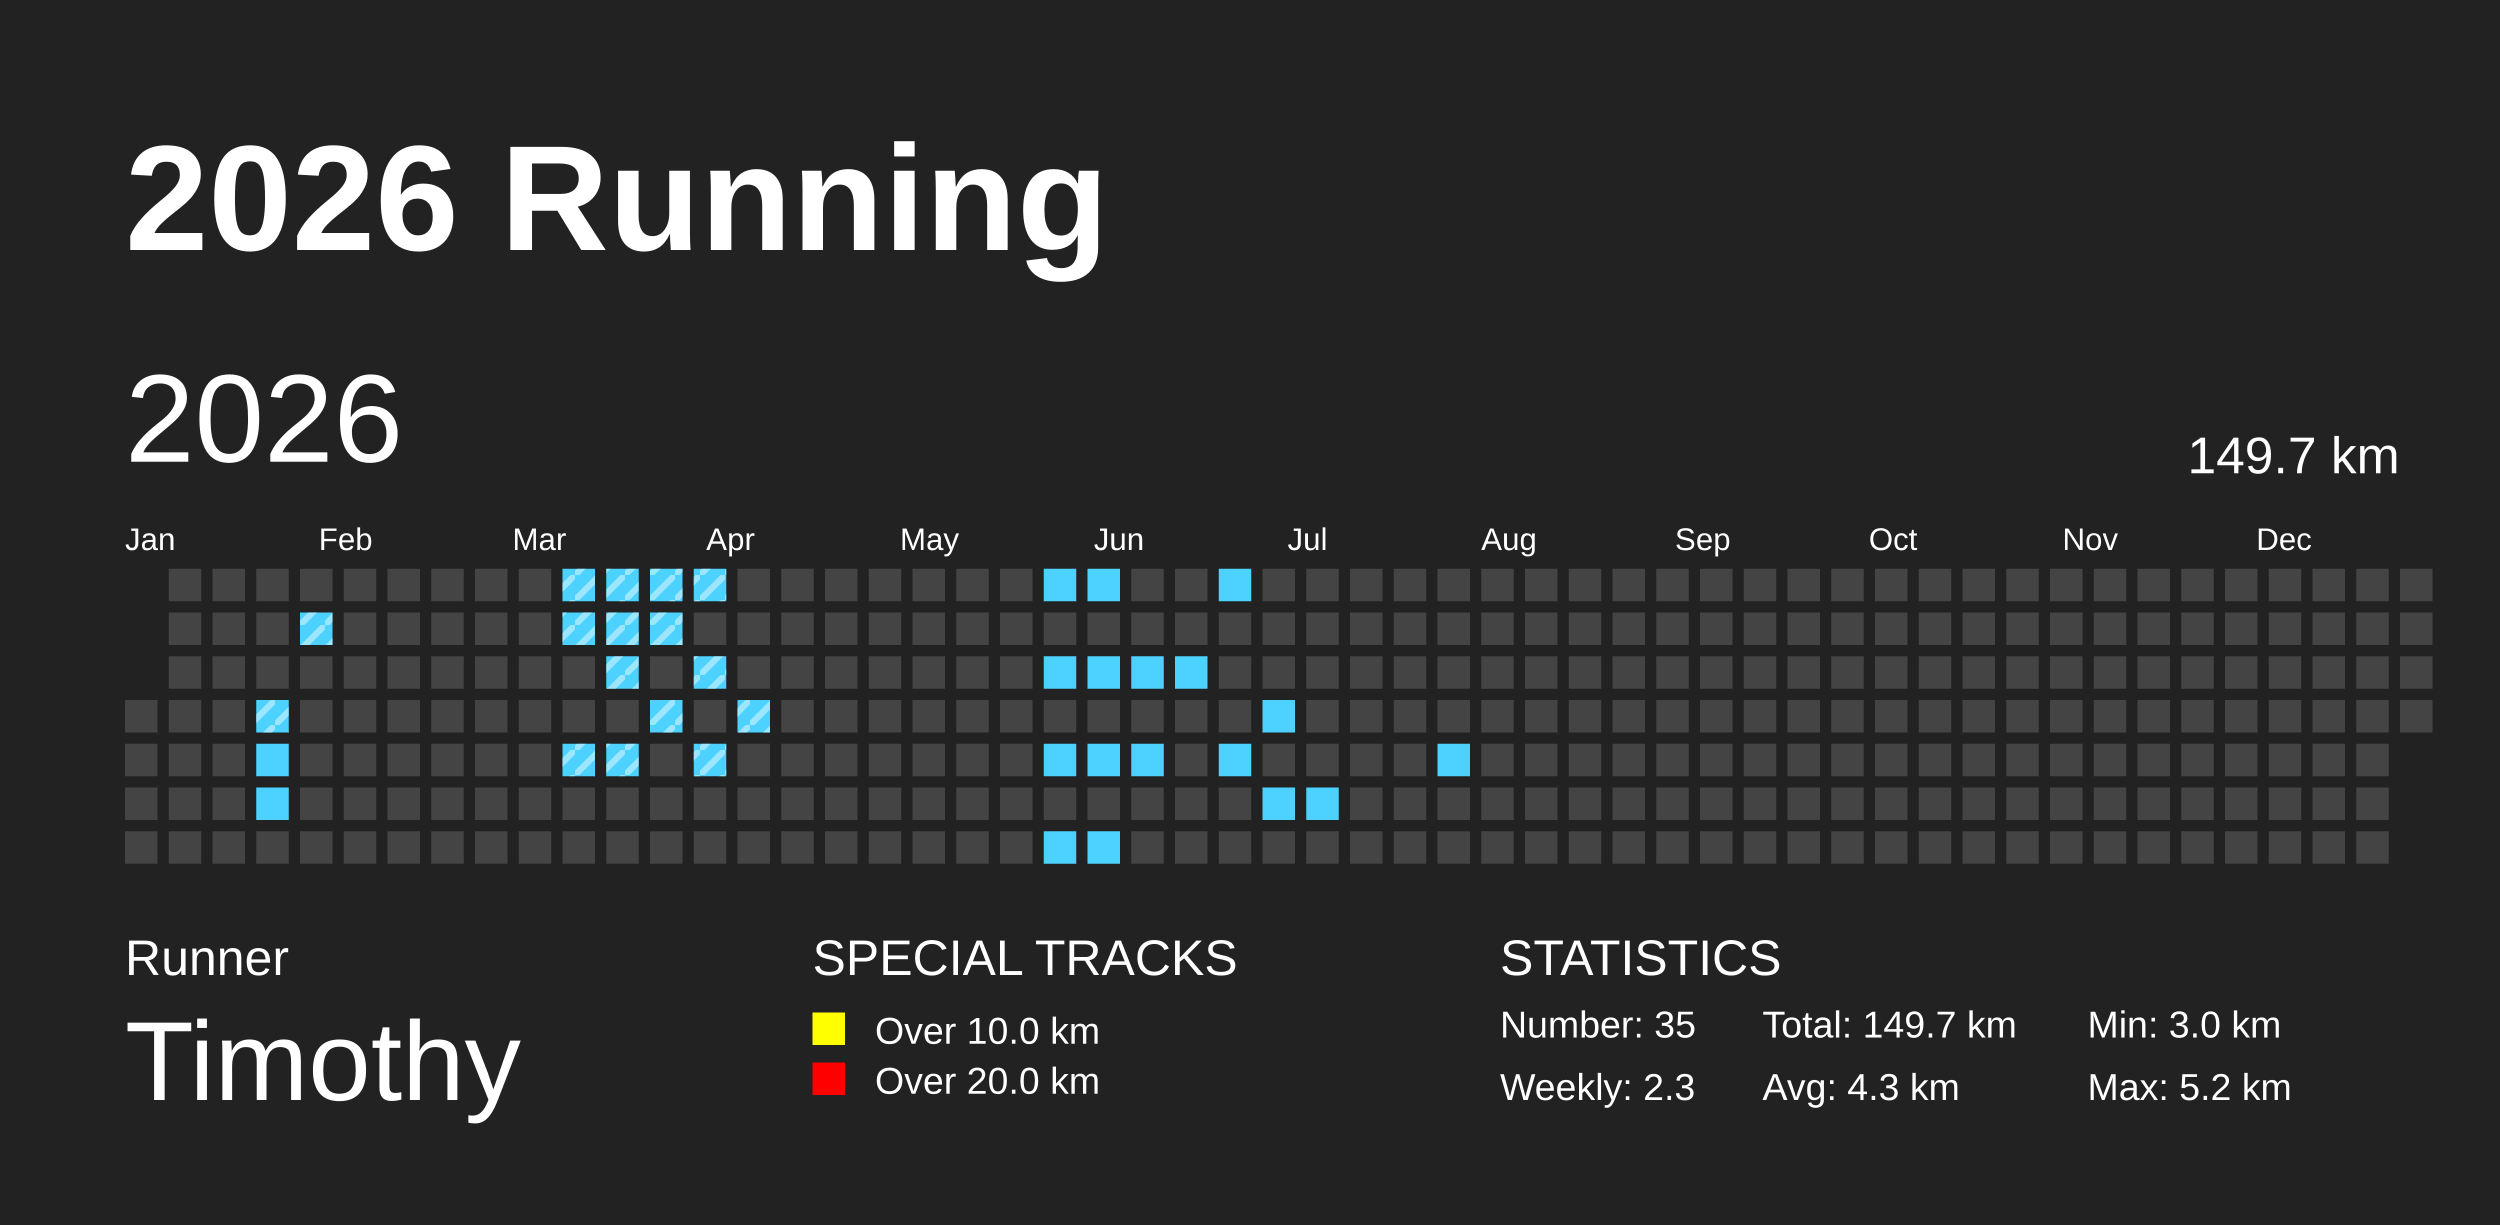
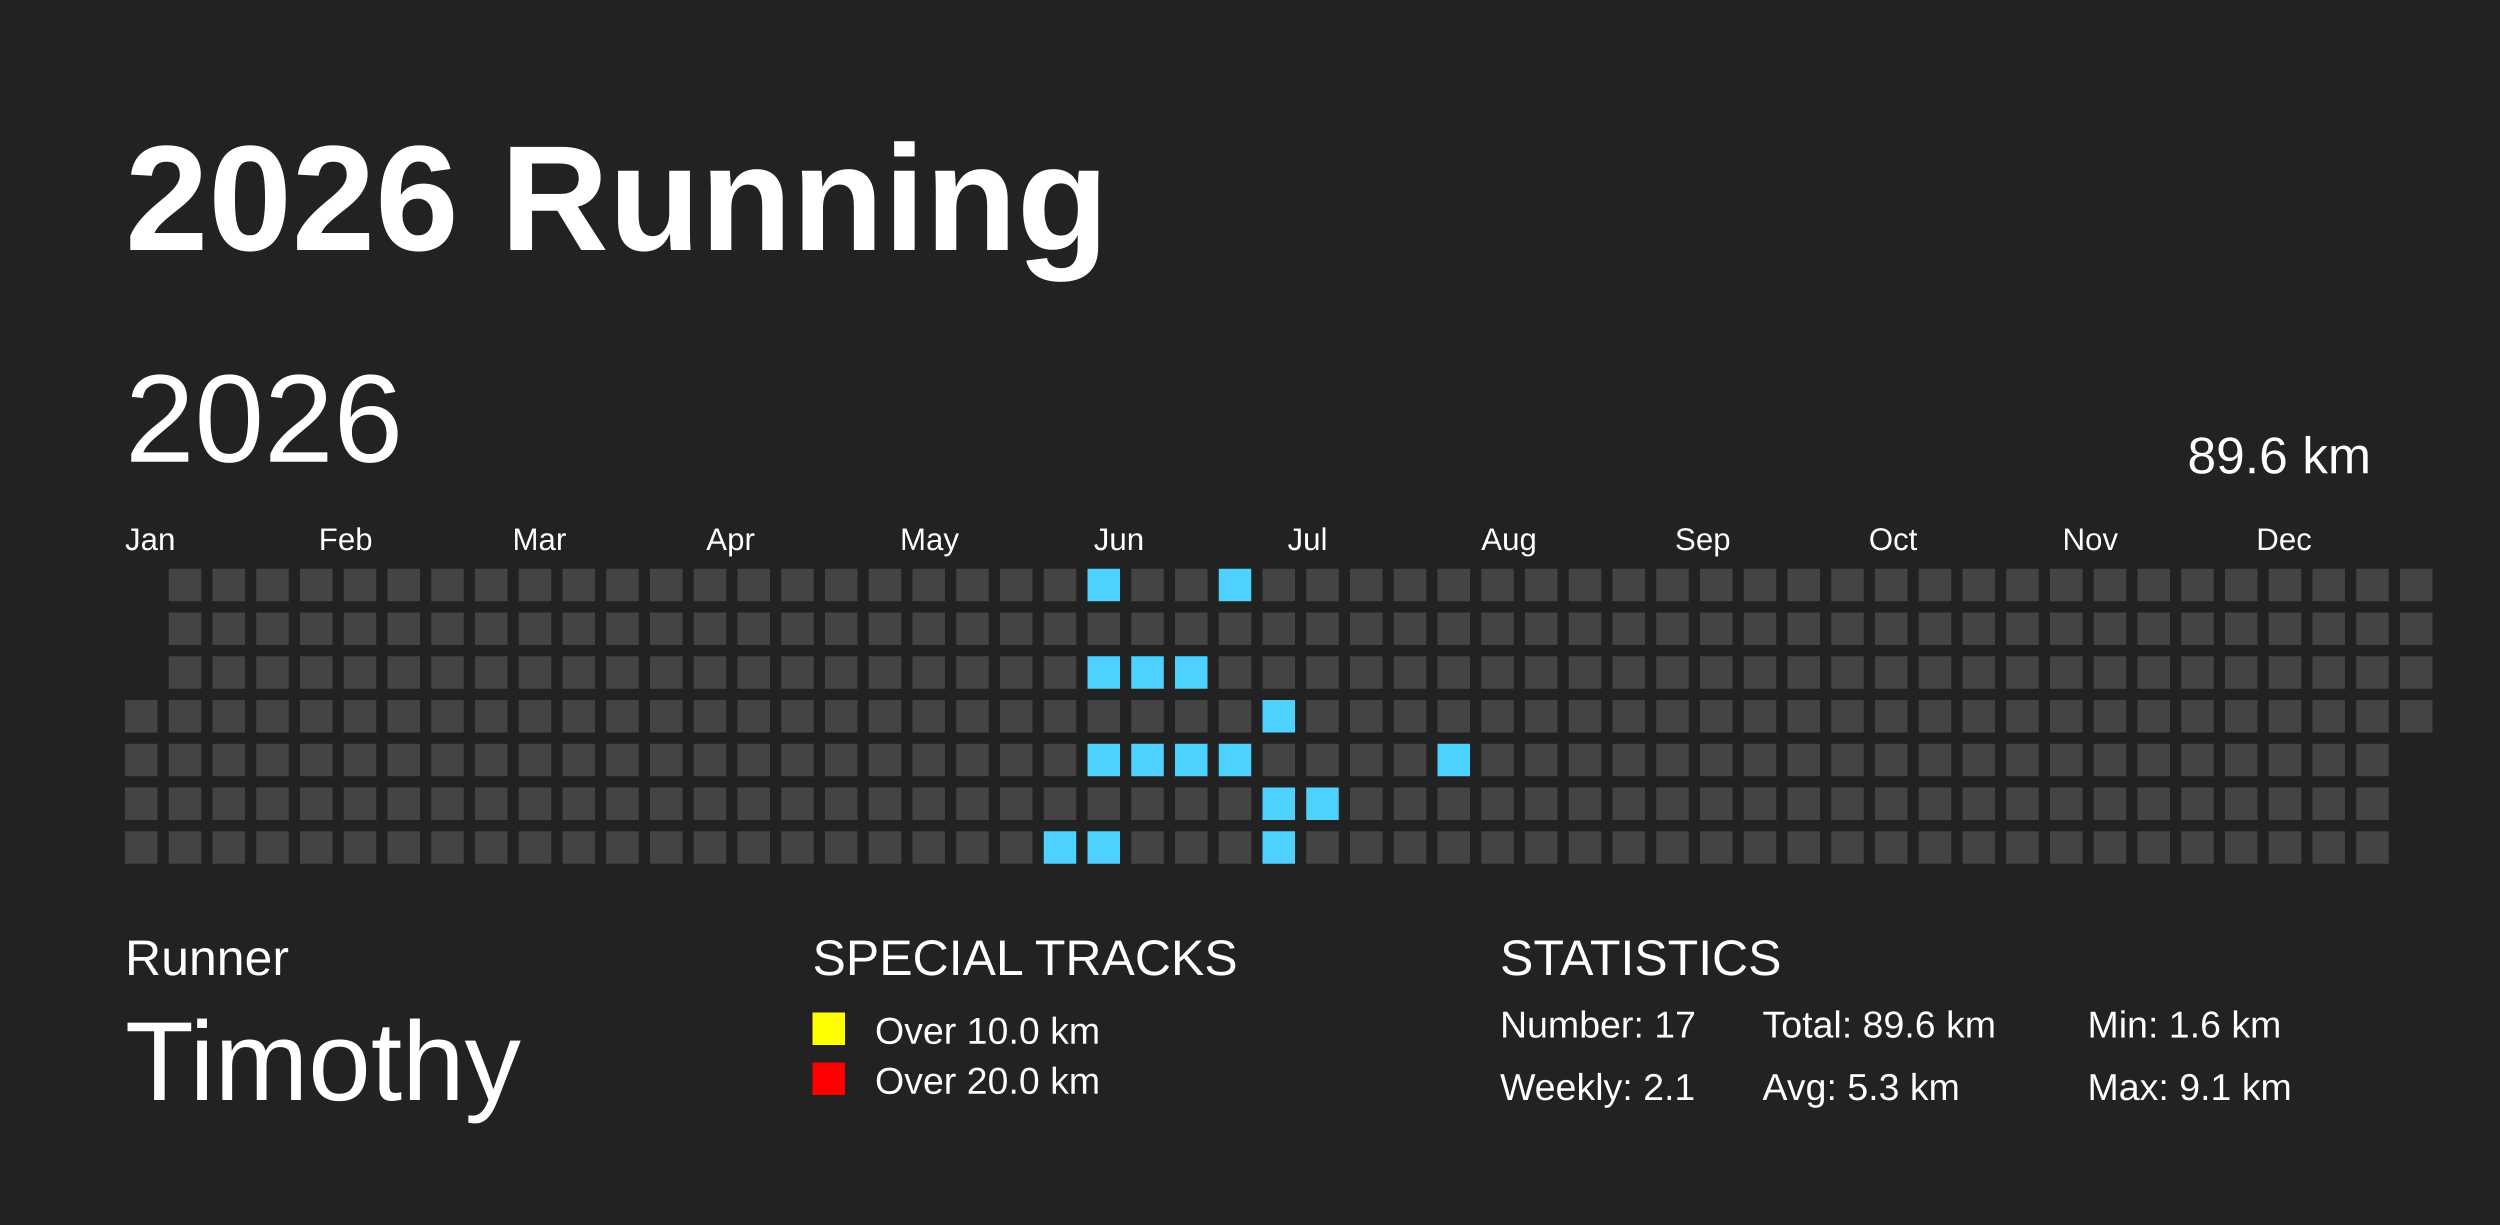
<svg xmlns="http://www.w3.org/2000/svg" baseProfile="full" height="98mm" version="1.1" viewBox="0,0,200,98" width="200mm">
  <defs>
    <pattern height="2" id="indoor-stripe" patternUnits="userSpaceOnUse" width="2">
      <line stroke="white" stroke-opacity="0.45" stroke-width="0.5" x1="0" x2="2" y1="2" y2="0" />
    </pattern>
  </defs>
  <rect fill="#222222" height="98" width="200" x="0" y="0" />
  <text fill="#FFFFFF" style="font-size:12px; font-family:Arial; font-weight:bold;" x="10" y="20">2026 Running</text>
  <text fill="#FFFFFF" style="font-size:4px; font-family:Arial" x="10" y="78">Runner</text>
  <text fill="#FFFFFF" style="font-size:9px; font-family:Arial" x="10" y="88">Timothy</text>
  <text fill="#FFFFFF" style="font-size:4px; font-family:Arial" x="65" y="78">SPECIAL TRACKS</text>
  <rect fill="yellow" height="2.6" width="2.6" x="65" y="81" />
  <text fill="#FFFFFF" style="font-size:3px; font-family:Arial" x="70" y="83.5">Over 10.0 km</text>
  <rect fill="red" height="2.6" width="2.6" x="65" y="85" />
  <text fill="#FFFFFF" style="font-size:3px; font-family:Arial" x="70" y="87.5">Over 20.0 km</text>
  <text fill="#FFFFFF" style="font-size:4px; font-family:Arial" x="120" y="78">STATISTICS</text>
-   <text fill="#FFFFFF" style="font-size:3px; font-family:Arial" x="120" y="83">Number: 35</text>
-   <text fill="#FFFFFF" style="font-size:3px; font-family:Arial" x="120" y="88">Weekly: 2.3</text>
-   <text fill="#FFFFFF" style="font-size:3px; font-family:Arial" x="141" y="83">Total: 149.7 km</text>
-   <text fill="#FFFFFF" style="font-size:3px; font-family:Arial" x="141" y="88">Avg: 4.3 km</text>
-   <text fill="#FFFFFF" style="font-size:3px; font-family:Arial" x="167" y="83">Min: 3.0 km</text>
-   <text fill="#FFFFFF" style="font-size:3px; font-family:Arial" x="167" y="88">Max: 5.2 km</text>
+   <text fill="#FFFFFF" style="font-size:3px; font-family:Arial" x="120" y="83">Number: 17</text>
+   <text fill="#FFFFFF" style="font-size:3px; font-family:Arial" x="120" y="88">Weekly: 2.1</text>
+   <text fill="#FFFFFF" style="font-size:3px; font-family:Arial" x="141" y="83">Total: 89.6 km</text>
+   <text fill="#FFFFFF" style="font-size:3px; font-family:Arial" x="141" y="88">Avg: 5.3 km</text>
+   <text fill="#FFFFFF" style="font-size:3px; font-family:Arial" x="167" y="83">Min: 1.6 km</text>
+   <text fill="#FFFFFF" style="font-size:3px; font-family:Arial" x="167" y="88">Max: 9.1 km</text>
  <text dominant-baseline="hanging" fill="#FFFFFF" style="font-size:10.0px; font-family:Arial;" x="10" y="30">2026</text>
-   <text dominant-baseline="hanging" fill="#FFFFFF" style="font-size:4.125px; font-family:Arial;" x="175" y="35">149.7 km</text>
+   <text dominant-baseline="hanging" fill="#FFFFFF" style="font-size:4.125px; font-family:Arial;" x="175" y="35">89.6 km</text>
  <text fill="#FFFFFF" style="font-size:2.5px; font-family:Arial" x="10.0" y="44">Jan</text>
  <text fill="#FFFFFF" style="font-size:2.5px; font-family:Arial" x="25.5" y="44">Feb</text>
  <text fill="#FFFFFF" style="font-size:2.5px; font-family:Arial" x="41.0" y="44">Mar</text>
  <text fill="#FFFFFF" style="font-size:2.5px; font-family:Arial" x="56.5" y="44">Apr</text>
  <text fill="#FFFFFF" style="font-size:2.5px; font-family:Arial" x="72.0" y="44">May</text>
  <text fill="#FFFFFF" style="font-size:2.5px; font-family:Arial" x="87.5" y="44">Jun</text>
  <text fill="#FFFFFF" style="font-size:2.5px; font-family:Arial" x="103.0" y="44">Jul</text>
  <text fill="#FFFFFF" style="font-size:2.5px; font-family:Arial" x="118.5" y="44">Aug</text>
  <text fill="#FFFFFF" style="font-size:2.5px; font-family:Arial" x="134.0" y="44">Sep</text>
  <text fill="#FFFFFF" style="font-size:2.5px; font-family:Arial" x="149.5" y="44">Oct</text>
  <text fill="#FFFFFF" style="font-size:2.5px; font-family:Arial" x="165.0" y="44">Nov</text>
  <text fill="#FFFFFF" style="font-size:2.5px; font-family:Arial" x="180.5" y="44">Dec</text>
  <rect fill="#444444" height="2.6" width="2.6" x="10.0" y="56.0" />
  <rect fill="#444444" height="2.6" width="2.6" x="10.0" y="59.5" />
  <rect fill="#444444" height="2.6" width="2.6" x="10.0" y="63.0" />
  <rect fill="#444444" height="2.6" width="2.6" x="10.0" y="66.5" />
  <rect fill="#444444" height="2.6" width="2.6" x="13.5" y="45.5" />
  <rect fill="#444444" height="2.6" width="2.6" x="13.5" y="49.0" />
  <rect fill="#444444" height="2.6" width="2.6" x="13.5" y="52.5" />
  <rect fill="#444444" height="2.6" width="2.6" x="13.5" y="56.0" />
  <rect fill="#444444" height="2.6" width="2.6" x="13.5" y="59.5" />
  <rect fill="#444444" height="2.6" width="2.6" x="13.5" y="63.0" />
  <rect fill="#444444" height="2.6" width="2.6" x="13.5" y="66.5" />
  <rect fill="#444444" height="2.6" width="2.6" x="17.0" y="45.5" />
  <rect fill="#444444" height="2.6" width="2.6" x="17.0" y="49.0" />
  <rect fill="#444444" height="2.6" width="2.6" x="17.0" y="52.5" />
  <rect fill="#444444" height="2.6" width="2.6" x="17.0" y="56.0" />
  <rect fill="#444444" height="2.6" width="2.6" x="17.0" y="59.5" />
  <rect fill="#444444" height="2.6" width="2.6" x="17.0" y="63.0" />
  <rect fill="#444444" height="2.6" width="2.6" x="17.0" y="66.5" />
  <rect fill="#444444" height="2.6" width="2.6" x="20.5" y="45.5" />
  <rect fill="#444444" height="2.6" width="2.6" x="20.5" y="49.0" />
  <rect fill="#444444" height="2.6" width="2.6" x="20.5" y="52.5" />
-   <rect fill="#4DD2FF" height="2.6" width="2.6" x="20.5" y="56.0" />
-   <rect fill="url(#indoor-stripe)" height="2.6" style="pointer-events: none;" width="2.6" x="20.5" y="56.0" />
-   <rect fill="#4DD2FF" height="2.6" width="2.6" x="20.5" y="59.5" />
-   <rect fill="#4DD2FF" height="2.6" width="2.6" x="20.5" y="63.0" />
+   <rect fill="#444444" height="2.6" width="2.6" x="20.5" y="56.0" />
+   <rect fill="#444444" height="2.6" width="2.6" x="20.5" y="59.5" />
+   <rect fill="#444444" height="2.6" width="2.6" x="20.5" y="63.0" />
  <rect fill="#444444" height="2.6" width="2.6" x="20.5" y="66.5" />
  <rect fill="#444444" height="2.6" width="2.6" x="24.0" y="45.5" />
-   <rect fill="#4DD2FF" height="2.6" width="2.6" x="24.0" y="49.0" />
-   <rect fill="url(#indoor-stripe)" height="2.6" style="pointer-events: none;" width="2.6" x="24.0" y="49.0" />
+   <rect fill="#444444" height="2.6" width="2.6" x="24.0" y="49.0" />
  <rect fill="#444444" height="2.6" width="2.6" x="24.0" y="52.5" />
  <rect fill="#444444" height="2.6" width="2.6" x="24.0" y="56.0" />
  <rect fill="#444444" height="2.6" width="2.6" x="24.0" y="59.5" />
  <rect fill="#444444" height="2.6" width="2.6" x="24.0" y="63.0" />
  <rect fill="#444444" height="2.6" width="2.6" x="24.0" y="66.5" />
  <rect fill="#444444" height="2.6" width="2.6" x="27.5" y="45.5" />
  <rect fill="#444444" height="2.6" width="2.6" x="27.5" y="49.0" />
  <rect fill="#444444" height="2.6" width="2.6" x="27.5" y="52.5" />
  <rect fill="#444444" height="2.6" width="2.6" x="27.5" y="56.0" />
  <rect fill="#444444" height="2.6" width="2.6" x="27.5" y="59.5" />
  <rect fill="#444444" height="2.6" width="2.6" x="27.5" y="63.0" />
  <rect fill="#444444" height="2.6" width="2.6" x="27.5" y="66.5" />
  <rect fill="#444444" height="2.6" width="2.6" x="31.0" y="45.5" />
  <rect fill="#444444" height="2.6" width="2.6" x="31.0" y="49.0" />
  <rect fill="#444444" height="2.6" width="2.6" x="31.0" y="52.5" />
  <rect fill="#444444" height="2.6" width="2.6" x="31.0" y="56.0" />
  <rect fill="#444444" height="2.6" width="2.6" x="31.0" y="59.5" />
  <rect fill="#444444" height="2.6" width="2.6" x="31.0" y="63.0" />
  <rect fill="#444444" height="2.6" width="2.6" x="31.0" y="66.5" />
  <rect fill="#444444" height="2.6" width="2.6" x="34.5" y="45.5" />
  <rect fill="#444444" height="2.6" width="2.6" x="34.5" y="49.0" />
  <rect fill="#444444" height="2.6" width="2.6" x="34.5" y="52.5" />
  <rect fill="#444444" height="2.6" width="2.6" x="34.5" y="56.0" />
  <rect fill="#444444" height="2.6" width="2.6" x="34.5" y="59.5" />
  <rect fill="#444444" height="2.6" width="2.6" x="34.5" y="63.0" />
  <rect fill="#444444" height="2.6" width="2.6" x="34.5" y="66.5" />
  <rect fill="#444444" height="2.6" width="2.6" x="38.0" y="45.5" />
  <rect fill="#444444" height="2.6" width="2.6" x="38.0" y="49.0" />
  <rect fill="#444444" height="2.6" width="2.6" x="38.0" y="52.5" />
  <rect fill="#444444" height="2.6" width="2.6" x="38.0" y="56.0" />
  <rect fill="#444444" height="2.6" width="2.6" x="38.0" y="59.5" />
  <rect fill="#444444" height="2.6" width="2.6" x="38.0" y="63.0" />
  <rect fill="#444444" height="2.6" width="2.6" x="38.0" y="66.5" />
  <rect fill="#444444" height="2.6" width="2.6" x="41.5" y="45.5" />
  <rect fill="#444444" height="2.6" width="2.6" x="41.5" y="49.0" />
  <rect fill="#444444" height="2.6" width="2.6" x="41.5" y="52.5" />
  <rect fill="#444444" height="2.6" width="2.6" x="41.5" y="56.0" />
  <rect fill="#444444" height="2.6" width="2.6" x="41.5" y="59.5" />
  <rect fill="#444444" height="2.6" width="2.6" x="41.5" y="63.0" />
  <rect fill="#444444" height="2.6" width="2.6" x="41.5" y="66.5" />
-   <rect fill="#4DD2FF" height="2.6" width="2.6" x="45.0" y="45.5" />
-   <rect fill="url(#indoor-stripe)" height="2.6" style="pointer-events: none;" width="2.6" x="45.0" y="45.5" />
-   <rect fill="#4DD2FF" height="2.6" width="2.6" x="45.0" y="49.0" />
-   <rect fill="url(#indoor-stripe)" height="2.6" style="pointer-events: none;" width="2.6" x="45.0" y="49.0" />
+   <rect fill="#444444" height="2.6" width="2.6" x="45.0" y="45.5" />
+   <rect fill="#444444" height="2.6" width="2.6" x="45.0" y="49.0" />
  <rect fill="#444444" height="2.6" width="2.6" x="45.0" y="52.5" />
  <rect fill="#444444" height="2.6" width="2.6" x="45.0" y="56.0" />
-   <rect fill="#4DD2FF" height="2.6" width="2.6" x="45.0" y="59.5" />
-   <rect fill="url(#indoor-stripe)" height="2.6" style="pointer-events: none;" width="2.6" x="45.0" y="59.5" />
+   <rect fill="#444444" height="2.6" width="2.6" x="45.0" y="59.5" />
  <rect fill="#444444" height="2.6" width="2.6" x="45.0" y="63.0" />
  <rect fill="#444444" height="2.6" width="2.6" x="45.0" y="66.5" />
-   <rect fill="#4DD2FF" height="2.6" width="2.6" x="48.5" y="45.5" />
-   <rect fill="url(#indoor-stripe)" height="2.6" style="pointer-events: none;" width="2.6" x="48.5" y="45.5" />
-   <rect fill="#4DD2FF" height="2.6" width="2.6" x="48.5" y="49.0" />
-   <rect fill="url(#indoor-stripe)" height="2.6" style="pointer-events: none;" width="2.6" x="48.5" y="49.0" />
-   <rect fill="#4DD2FF" height="2.6" width="2.6" x="48.5" y="52.5" />
-   <rect fill="url(#indoor-stripe)" height="2.6" style="pointer-events: none;" width="2.6" x="48.5" y="52.5" />
+   <rect fill="#444444" height="2.6" width="2.6" x="48.5" y="45.5" />
+   <rect fill="#444444" height="2.6" width="2.6" x="48.5" y="49.0" />
+   <rect fill="#444444" height="2.6" width="2.6" x="48.5" y="52.5" />
  <rect fill="#444444" height="2.6" width="2.6" x="48.5" y="56.0" />
-   <rect fill="#4DD2FF" height="2.6" width="2.6" x="48.5" y="59.5" />
-   <rect fill="url(#indoor-stripe)" height="2.6" style="pointer-events: none;" width="2.6" x="48.5" y="59.5" />
+   <rect fill="#444444" height="2.6" width="2.6" x="48.5" y="59.5" />
  <rect fill="#444444" height="2.6" width="2.6" x="48.5" y="63.0" />
  <rect fill="#444444" height="2.6" width="2.6" x="48.5" y="66.5" />
-   <rect fill="#4DD2FF" height="2.6" width="2.6" x="52.0" y="45.5" />
-   <rect fill="url(#indoor-stripe)" height="2.6" style="pointer-events: none;" width="2.6" x="52.0" y="45.5" />
-   <rect fill="#4DD2FF" height="2.6" width="2.6" x="52.0" y="49.0" />
-   <rect fill="url(#indoor-stripe)" height="2.6" style="pointer-events: none;" width="2.6" x="52.0" y="49.0" />
+   <rect fill="#444444" height="2.6" width="2.6" x="52.0" y="45.5" />
+   <rect fill="#444444" height="2.6" width="2.6" x="52.0" y="49.0" />
  <rect fill="#444444" height="2.6" width="2.6" x="52.0" y="52.5" />
-   <rect fill="#4DD2FF" height="2.6" width="2.6" x="52.0" y="56.0" />
-   <rect fill="url(#indoor-stripe)" height="2.6" style="pointer-events: none;" width="2.6" x="52.0" y="56.0" />
+   <rect fill="#444444" height="2.6" width="2.6" x="52.0" y="56.0" />
  <rect fill="#444444" height="2.6" width="2.6" x="52.0" y="59.5" />
  <rect fill="#444444" height="2.6" width="2.6" x="52.0" y="63.0" />
  <rect fill="#444444" height="2.6" width="2.6" x="52.0" y="66.5" />
-   <rect fill="#4DD2FF" height="2.6" width="2.6" x="55.5" y="45.5" />
-   <rect fill="url(#indoor-stripe)" height="2.6" style="pointer-events: none;" width="2.6" x="55.5" y="45.5" />
+   <rect fill="#444444" height="2.6" width="2.6" x="55.5" y="45.5" />
  <rect fill="#444444" height="2.6" width="2.6" x="55.5" y="49.0" />
-   <rect fill="#4DD2FF" height="2.6" width="2.6" x="55.5" y="52.5" />
-   <rect fill="url(#indoor-stripe)" height="2.6" style="pointer-events: none;" width="2.6" x="55.5" y="52.5" />
+   <rect fill="#444444" height="2.6" width="2.6" x="55.5" y="52.5" />
  <rect fill="#444444" height="2.6" width="2.6" x="55.5" y="56.0" />
-   <rect fill="#4DD2FF" height="2.6" width="2.6" x="55.5" y="59.5" />
-   <rect fill="url(#indoor-stripe)" height="2.6" style="pointer-events: none;" width="2.6" x="55.5" y="59.5" />
+   <rect fill="#444444" height="2.6" width="2.6" x="55.5" y="59.5" />
  <rect fill="#444444" height="2.6" width="2.6" x="55.5" y="63.0" />
  <rect fill="#444444" height="2.6" width="2.6" x="55.5" y="66.5" />
  <rect fill="#444444" height="2.6" width="2.6" x="59.0" y="45.5" />
  <rect fill="#444444" height="2.6" width="2.6" x="59.0" y="49.0" />
  <rect fill="#444444" height="2.6" width="2.6" x="59.0" y="52.5" />
-   <rect fill="#4DD2FF" height="2.6" width="2.6" x="59.0" y="56.0" />
-   <rect fill="url(#indoor-stripe)" height="2.6" style="pointer-events: none;" width="2.6" x="59.0" y="56.0" />
+   <rect fill="#444444" height="2.6" width="2.6" x="59.0" y="56.0" />
  <rect fill="#444444" height="2.6" width="2.6" x="59.0" y="59.5" />
  <rect fill="#444444" height="2.6" width="2.6" x="59.0" y="63.0" />
  <rect fill="#444444" height="2.6" width="2.6" x="59.0" y="66.5" />
  <rect fill="#444444" height="2.6" width="2.6" x="62.5" y="45.5" />
  <rect fill="#444444" height="2.6" width="2.6" x="62.5" y="49.0" />
  <rect fill="#444444" height="2.6" width="2.6" x="62.5" y="52.5" />
  <rect fill="#444444" height="2.6" width="2.6" x="62.5" y="56.0" />
  <rect fill="#444444" height="2.6" width="2.6" x="62.5" y="59.5" />
  <rect fill="#444444" height="2.6" width="2.6" x="62.5" y="63.0" />
  <rect fill="#444444" height="2.6" width="2.6" x="62.5" y="66.5" />
  <rect fill="#444444" height="2.6" width="2.6" x="66.0" y="45.5" />
  <rect fill="#444444" height="2.6" width="2.6" x="66.0" y="49.0" />
  <rect fill="#444444" height="2.6" width="2.6" x="66.0" y="52.5" />
  <rect fill="#444444" height="2.6" width="2.6" x="66.0" y="56.0" />
  <rect fill="#444444" height="2.6" width="2.6" x="66.0" y="59.5" />
  <rect fill="#444444" height="2.6" width="2.6" x="66.0" y="63.0" />
  <rect fill="#444444" height="2.6" width="2.6" x="66.0" y="66.5" />
  <rect fill="#444444" height="2.6" width="2.6" x="69.5" y="45.5" />
  <rect fill="#444444" height="2.6" width="2.6" x="69.5" y="49.0" />
  <rect fill="#444444" height="2.6" width="2.6" x="69.5" y="52.5" />
  <rect fill="#444444" height="2.6" width="2.6" x="69.5" y="56.0" />
  <rect fill="#444444" height="2.6" width="2.6" x="69.5" y="59.5" />
  <rect fill="#444444" height="2.6" width="2.6" x="69.5" y="63.0" />
  <rect fill="#444444" height="2.6" width="2.6" x="69.5" y="66.5" />
  <rect fill="#444444" height="2.6" width="2.6" x="73.0" y="45.5" />
  <rect fill="#444444" height="2.6" width="2.6" x="73.0" y="49.0" />
  <rect fill="#444444" height="2.6" width="2.6" x="73.0" y="52.5" />
  <rect fill="#444444" height="2.6" width="2.6" x="73.0" y="56.0" />
  <rect fill="#444444" height="2.6" width="2.6" x="73.0" y="59.5" />
  <rect fill="#444444" height="2.6" width="2.6" x="73.0" y="63.0" />
  <rect fill="#444444" height="2.6" width="2.6" x="73.0" y="66.5" />
  <rect fill="#444444" height="2.6" width="2.6" x="76.5" y="45.5" />
  <rect fill="#444444" height="2.6" width="2.6" x="76.5" y="49.0" />
  <rect fill="#444444" height="2.6" width="2.6" x="76.5" y="52.5" />
  <rect fill="#444444" height="2.6" width="2.6" x="76.5" y="56.0" />
  <rect fill="#444444" height="2.6" width="2.6" x="76.5" y="59.5" />
  <rect fill="#444444" height="2.6" width="2.6" x="76.5" y="63.0" />
  <rect fill="#444444" height="2.6" width="2.6" x="76.5" y="66.5" />
  <rect fill="#444444" height="2.6" width="2.6" x="80.0" y="45.5" />
  <rect fill="#444444" height="2.6" width="2.6" x="80.0" y="49.0" />
  <rect fill="#444444" height="2.6" width="2.6" x="80.0" y="52.5" />
  <rect fill="#444444" height="2.6" width="2.6" x="80.0" y="56.0" />
  <rect fill="#444444" height="2.6" width="2.6" x="80.0" y="59.5" />
  <rect fill="#444444" height="2.6" width="2.6" x="80.0" y="63.0" />
  <rect fill="#444444" height="2.6" width="2.6" x="80.0" y="66.5" />
-   <rect fill="#4DD2FF" height="2.6" width="2.6" x="83.5" y="45.5" />
+   <rect fill="#444444" height="2.6" width="2.6" x="83.5" y="45.5" />
  <rect fill="#444444" height="2.6" width="2.6" x="83.5" y="49.0" />
-   <rect fill="#4DD2FF" height="2.6" width="2.6" x="83.5" y="52.5" />
+   <rect fill="#444444" height="2.6" width="2.6" x="83.5" y="52.5" />
  <rect fill="#444444" height="2.6" width="2.6" x="83.5" y="56.0" />
-   <rect fill="#4DD2FF" height="2.6" width="2.6" x="83.5" y="59.5" />
+   <rect fill="#444444" height="2.6" width="2.6" x="83.5" y="59.5" />
  <rect fill="#444444" height="2.6" width="2.6" x="83.5" y="63.0" />
  <rect fill="#4DD2FF" height="2.6" width="2.6" x="83.5" y="66.5" />
  <rect fill="#4DD2FF" height="2.6" width="2.6" x="87.0" y="45.5" />
  <rect fill="#444444" height="2.6" width="2.6" x="87.0" y="49.0" />
  <rect fill="#4DD2FF" height="2.6" width="2.6" x="87.0" y="52.5" />
  <rect fill="#444444" height="2.6" width="2.6" x="87.0" y="56.0" />
  <rect fill="#4DD2FF" height="2.6" width="2.6" x="87.0" y="59.5" />
  <rect fill="#444444" height="2.6" width="2.6" x="87.0" y="63.0" />
  <rect fill="#4DD2FF" height="2.6" width="2.6" x="87.0" y="66.5" />
  <rect fill="#444444" height="2.6" width="2.6" x="90.5" y="45.5" />
  <rect fill="#444444" height="2.6" width="2.6" x="90.5" y="49.0" />
  <rect fill="#4DD2FF" height="2.6" width="2.6" x="90.5" y="52.5" />
  <rect fill="#444444" height="2.6" width="2.6" x="90.5" y="56.0" />
  <rect fill="#4DD2FF" height="2.6" width="2.6" x="90.5" y="59.5" />
  <rect fill="#444444" height="2.6" width="2.6" x="90.5" y="63.0" />
  <rect fill="#444444" height="2.6" width="2.6" x="90.5" y="66.5" />
  <rect fill="#444444" height="2.6" width="2.6" x="94.0" y="45.5" />
  <rect fill="#444444" height="2.6" width="2.6" x="94.0" y="49.0" />
  <rect fill="#4DD2FF" height="2.6" width="2.6" x="94.0" y="52.5" />
  <rect fill="#444444" height="2.6" width="2.6" x="94.0" y="56.0" />
-   <rect fill="#444444" height="2.6" width="2.6" x="94.0" y="59.5" />
+   <rect fill="#4DD2FF" height="2.6" width="2.6" x="94.0" y="59.5" />
  <rect fill="#444444" height="2.6" width="2.6" x="94.0" y="63.0" />
  <rect fill="#444444" height="2.6" width="2.6" x="94.0" y="66.5" />
  <rect fill="#4DD2FF" height="2.6" width="2.6" x="97.5" y="45.5" />
  <rect fill="#444444" height="2.6" width="2.6" x="97.5" y="49.0" />
  <rect fill="#444444" height="2.6" width="2.6" x="97.5" y="52.5" />
  <rect fill="#444444" height="2.6" width="2.6" x="97.5" y="56.0" />
  <rect fill="#4DD2FF" height="2.6" width="2.6" x="97.5" y="59.5" />
  <rect fill="#444444" height="2.6" width="2.6" x="97.5" y="63.0" />
  <rect fill="#444444" height="2.6" width="2.6" x="97.5" y="66.5" />
  <rect fill="#444444" height="2.6" width="2.6" x="101.0" y="45.5" />
  <rect fill="#444444" height="2.6" width="2.6" x="101.0" y="49.0" />
  <rect fill="#444444" height="2.6" width="2.6" x="101.0" y="52.5" />
  <rect fill="#4DD2FF" height="2.6" width="2.6" x="101.0" y="56.0" />
  <rect fill="#444444" height="2.6" width="2.6" x="101.0" y="59.5" />
  <rect fill="#4DD2FF" height="2.6" width="2.6" x="101.0" y="63.0" />
-   <rect fill="#444444" height="2.6" width="2.6" x="101.0" y="66.5" />
+   <rect fill="#4DD2FF" height="2.6" width="2.6" x="101.0" y="66.5" />
  <rect fill="#444444" height="2.6" width="2.6" x="104.5" y="45.5" />
  <rect fill="#444444" height="2.6" width="2.6" x="104.5" y="49.0" />
  <rect fill="#444444" height="2.6" width="2.6" x="104.5" y="52.5" />
  <rect fill="#444444" height="2.6" width="2.6" x="104.5" y="56.0" />
  <rect fill="#444444" height="2.6" width="2.6" x="104.5" y="59.5" />
  <rect fill="#4DD2FF" height="2.6" width="2.6" x="104.5" y="63.0" />
  <rect fill="#444444" height="2.6" width="2.6" x="104.5" y="66.5" />
  <rect fill="#444444" height="2.6" width="2.6" x="108.0" y="45.5" />
  <rect fill="#444444" height="2.6" width="2.6" x="108.0" y="49.0" />
  <rect fill="#444444" height="2.6" width="2.6" x="108.0" y="52.5" />
  <rect fill="#444444" height="2.6" width="2.6" x="108.0" y="56.0" />
  <rect fill="#444444" height="2.6" width="2.6" x="108.0" y="59.5" />
  <rect fill="#444444" height="2.6" width="2.6" x="108.0" y="63.0" />
  <rect fill="#444444" height="2.6" width="2.6" x="108.0" y="66.5" />
  <rect fill="#444444" height="2.6" width="2.6" x="111.5" y="45.5" />
  <rect fill="#444444" height="2.6" width="2.6" x="111.5" y="49.0" />
  <rect fill="#444444" height="2.6" width="2.6" x="111.5" y="52.5" />
  <rect fill="#444444" height="2.6" width="2.6" x="111.5" y="56.0" />
  <rect fill="#444444" height="2.6" width="2.6" x="111.5" y="59.5" />
  <rect fill="#444444" height="2.6" width="2.6" x="111.5" y="63.0" />
  <rect fill="#444444" height="2.6" width="2.6" x="111.5" y="66.5" />
  <rect fill="#444444" height="2.6" width="2.6" x="115.0" y="45.5" />
  <rect fill="#444444" height="2.6" width="2.6" x="115.0" y="49.0" />
  <rect fill="#444444" height="2.6" width="2.6" x="115.0" y="52.5" />
  <rect fill="#444444" height="2.6" width="2.6" x="115.0" y="56.0" />
  <rect fill="#4DD2FF" height="2.6" width="2.6" x="115.0" y="59.5" />
  <rect fill="#444444" height="2.6" width="2.6" x="115.0" y="63.0" />
  <rect fill="#444444" height="2.6" width="2.6" x="115.0" y="66.5" />
  <rect fill="#444444" height="2.6" width="2.6" x="118.5" y="45.5" />
  <rect fill="#444444" height="2.6" width="2.6" x="118.5" y="49.0" />
  <rect fill="#444444" height="2.6" width="2.6" x="118.5" y="52.5" />
  <rect fill="#444444" height="2.6" width="2.6" x="118.5" y="56.0" />
  <rect fill="#444444" height="2.6" width="2.6" x="118.5" y="59.5" />
  <rect fill="#444444" height="2.6" width="2.6" x="118.5" y="63.0" />
  <rect fill="#444444" height="2.6" width="2.6" x="118.5" y="66.5" />
  <rect fill="#444444" height="2.6" width="2.6" x="122.0" y="45.5" />
  <rect fill="#444444" height="2.6" width="2.6" x="122.0" y="49.0" />
  <rect fill="#444444" height="2.6" width="2.6" x="122.0" y="52.5" />
  <rect fill="#444444" height="2.6" width="2.6" x="122.0" y="56.0" />
  <rect fill="#444444" height="2.6" width="2.6" x="122.0" y="59.5" />
  <rect fill="#444444" height="2.6" width="2.6" x="122.0" y="63.0" />
  <rect fill="#444444" height="2.6" width="2.6" x="122.0" y="66.5" />
  <rect fill="#444444" height="2.6" width="2.6" x="125.5" y="45.5" />
  <rect fill="#444444" height="2.6" width="2.6" x="125.5" y="49.0" />
  <rect fill="#444444" height="2.6" width="2.6" x="125.5" y="52.5" />
  <rect fill="#444444" height="2.6" width="2.6" x="125.5" y="56.0" />
  <rect fill="#444444" height="2.6" width="2.6" x="125.5" y="59.5" />
  <rect fill="#444444" height="2.6" width="2.6" x="125.5" y="63.0" />
  <rect fill="#444444" height="2.6" width="2.6" x="125.5" y="66.5" />
  <rect fill="#444444" height="2.6" width="2.6" x="129.0" y="45.5" />
  <rect fill="#444444" height="2.6" width="2.6" x="129.0" y="49.0" />
  <rect fill="#444444" height="2.6" width="2.6" x="129.0" y="52.5" />
  <rect fill="#444444" height="2.6" width="2.6" x="129.0" y="56.0" />
  <rect fill="#444444" height="2.6" width="2.6" x="129.0" y="59.5" />
  <rect fill="#444444" height="2.6" width="2.6" x="129.0" y="63.0" />
  <rect fill="#444444" height="2.6" width="2.6" x="129.0" y="66.5" />
  <rect fill="#444444" height="2.6" width="2.6" x="132.5" y="45.5" />
  <rect fill="#444444" height="2.6" width="2.6" x="132.5" y="49.0" />
  <rect fill="#444444" height="2.6" width="2.6" x="132.5" y="52.5" />
  <rect fill="#444444" height="2.6" width="2.6" x="132.5" y="56.0" />
  <rect fill="#444444" height="2.6" width="2.6" x="132.5" y="59.5" />
  <rect fill="#444444" height="2.6" width="2.6" x="132.5" y="63.0" />
  <rect fill="#444444" height="2.6" width="2.6" x="132.5" y="66.5" />
  <rect fill="#444444" height="2.6" width="2.6" x="136.0" y="45.5" />
  <rect fill="#444444" height="2.6" width="2.6" x="136.0" y="49.0" />
  <rect fill="#444444" height="2.6" width="2.6" x="136.0" y="52.5" />
  <rect fill="#444444" height="2.6" width="2.6" x="136.0" y="56.0" />
  <rect fill="#444444" height="2.6" width="2.6" x="136.0" y="59.5" />
  <rect fill="#444444" height="2.6" width="2.6" x="136.0" y="63.0" />
  <rect fill="#444444" height="2.6" width="2.6" x="136.0" y="66.5" />
  <rect fill="#444444" height="2.6" width="2.6" x="139.5" y="45.5" />
  <rect fill="#444444" height="2.6" width="2.6" x="139.5" y="49.0" />
  <rect fill="#444444" height="2.6" width="2.6" x="139.5" y="52.5" />
  <rect fill="#444444" height="2.6" width="2.6" x="139.5" y="56.0" />
  <rect fill="#444444" height="2.6" width="2.6" x="139.5" y="59.5" />
  <rect fill="#444444" height="2.6" width="2.6" x="139.5" y="63.0" />
  <rect fill="#444444" height="2.6" width="2.6" x="139.5" y="66.5" />
  <rect fill="#444444" height="2.6" width="2.6" x="143.0" y="45.5" />
  <rect fill="#444444" height="2.6" width="2.6" x="143.0" y="49.0" />
  <rect fill="#444444" height="2.6" width="2.6" x="143.0" y="52.5" />
  <rect fill="#444444" height="2.6" width="2.6" x="143.0" y="56.0" />
  <rect fill="#444444" height="2.6" width="2.6" x="143.0" y="59.5" />
  <rect fill="#444444" height="2.6" width="2.6" x="143.0" y="63.0" />
  <rect fill="#444444" height="2.6" width="2.6" x="143.0" y="66.5" />
  <rect fill="#444444" height="2.6" width="2.6" x="146.5" y="45.5" />
  <rect fill="#444444" height="2.6" width="2.6" x="146.5" y="49.0" />
  <rect fill="#444444" height="2.6" width="2.6" x="146.5" y="52.5" />
  <rect fill="#444444" height="2.6" width="2.6" x="146.5" y="56.0" />
  <rect fill="#444444" height="2.6" width="2.6" x="146.5" y="59.5" />
  <rect fill="#444444" height="2.6" width="2.6" x="146.5" y="63.0" />
  <rect fill="#444444" height="2.6" width="2.6" x="146.5" y="66.5" />
  <rect fill="#444444" height="2.6" width="2.6" x="150.0" y="45.5" />
  <rect fill="#444444" height="2.6" width="2.6" x="150.0" y="49.0" />
  <rect fill="#444444" height="2.6" width="2.6" x="150.0" y="52.5" />
  <rect fill="#444444" height="2.6" width="2.6" x="150.0" y="56.0" />
  <rect fill="#444444" height="2.6" width="2.6" x="150.0" y="59.5" />
  <rect fill="#444444" height="2.6" width="2.6" x="150.0" y="63.0" />
  <rect fill="#444444" height="2.6" width="2.6" x="150.0" y="66.5" />
  <rect fill="#444444" height="2.6" width="2.6" x="153.5" y="45.5" />
  <rect fill="#444444" height="2.6" width="2.6" x="153.5" y="49.0" />
  <rect fill="#444444" height="2.6" width="2.6" x="153.5" y="52.5" />
  <rect fill="#444444" height="2.6" width="2.6" x="153.5" y="56.0" />
  <rect fill="#444444" height="2.6" width="2.6" x="153.5" y="59.5" />
  <rect fill="#444444" height="2.6" width="2.6" x="153.5" y="63.0" />
  <rect fill="#444444" height="2.6" width="2.6" x="153.5" y="66.5" />
  <rect fill="#444444" height="2.6" width="2.6" x="157.0" y="45.5" />
  <rect fill="#444444" height="2.6" width="2.6" x="157.0" y="49.0" />
  <rect fill="#444444" height="2.6" width="2.6" x="157.0" y="52.5" />
  <rect fill="#444444" height="2.6" width="2.6" x="157.0" y="56.0" />
  <rect fill="#444444" height="2.6" width="2.6" x="157.0" y="59.5" />
  <rect fill="#444444" height="2.6" width="2.6" x="157.0" y="63.0" />
  <rect fill="#444444" height="2.6" width="2.6" x="157.0" y="66.5" />
  <rect fill="#444444" height="2.6" width="2.6" x="160.5" y="45.5" />
  <rect fill="#444444" height="2.6" width="2.6" x="160.5" y="49.0" />
  <rect fill="#444444" height="2.6" width="2.6" x="160.5" y="52.5" />
  <rect fill="#444444" height="2.6" width="2.6" x="160.5" y="56.0" />
  <rect fill="#444444" height="2.6" width="2.6" x="160.5" y="59.5" />
  <rect fill="#444444" height="2.6" width="2.6" x="160.5" y="63.0" />
  <rect fill="#444444" height="2.6" width="2.6" x="160.5" y="66.5" />
  <rect fill="#444444" height="2.6" width="2.6" x="164.0" y="45.5" />
  <rect fill="#444444" height="2.6" width="2.6" x="164.0" y="49.0" />
  <rect fill="#444444" height="2.6" width="2.6" x="164.0" y="52.5" />
  <rect fill="#444444" height="2.6" width="2.6" x="164.0" y="56.0" />
  <rect fill="#444444" height="2.6" width="2.6" x="164.0" y="59.5" />
  <rect fill="#444444" height="2.6" width="2.6" x="164.0" y="63.0" />
  <rect fill="#444444" height="2.6" width="2.6" x="164.0" y="66.5" />
  <rect fill="#444444" height="2.6" width="2.6" x="167.5" y="45.5" />
  <rect fill="#444444" height="2.6" width="2.6" x="167.5" y="49.0" />
  <rect fill="#444444" height="2.6" width="2.6" x="167.5" y="52.5" />
  <rect fill="#444444" height="2.6" width="2.6" x="167.5" y="56.0" />
  <rect fill="#444444" height="2.6" width="2.6" x="167.5" y="59.5" />
  <rect fill="#444444" height="2.6" width="2.6" x="167.5" y="63.0" />
  <rect fill="#444444" height="2.6" width="2.6" x="167.5" y="66.5" />
  <rect fill="#444444" height="2.6" width="2.6" x="171.0" y="45.5" />
  <rect fill="#444444" height="2.6" width="2.6" x="171.0" y="49.0" />
  <rect fill="#444444" height="2.6" width="2.6" x="171.0" y="52.5" />
  <rect fill="#444444" height="2.6" width="2.6" x="171.0" y="56.0" />
  <rect fill="#444444" height="2.6" width="2.6" x="171.0" y="59.5" />
  <rect fill="#444444" height="2.6" width="2.6" x="171.0" y="63.0" />
  <rect fill="#444444" height="2.6" width="2.6" x="171.0" y="66.5" />
  <rect fill="#444444" height="2.6" width="2.6" x="174.5" y="45.5" />
  <rect fill="#444444" height="2.6" width="2.6" x="174.5" y="49.0" />
  <rect fill="#444444" height="2.6" width="2.6" x="174.5" y="52.5" />
  <rect fill="#444444" height="2.6" width="2.6" x="174.5" y="56.0" />
  <rect fill="#444444" height="2.6" width="2.6" x="174.5" y="59.5" />
  <rect fill="#444444" height="2.6" width="2.6" x="174.5" y="63.0" />
  <rect fill="#444444" height="2.6" width="2.6" x="174.5" y="66.5" />
  <rect fill="#444444" height="2.6" width="2.6" x="178.0" y="45.5" />
  <rect fill="#444444" height="2.6" width="2.6" x="178.0" y="49.0" />
  <rect fill="#444444" height="2.6" width="2.6" x="178.0" y="52.5" />
  <rect fill="#444444" height="2.6" width="2.6" x="178.0" y="56.0" />
  <rect fill="#444444" height="2.6" width="2.6" x="178.0" y="59.5" />
  <rect fill="#444444" height="2.6" width="2.6" x="178.0" y="63.0" />
  <rect fill="#444444" height="2.6" width="2.6" x="178.0" y="66.5" />
  <rect fill="#444444" height="2.6" width="2.6" x="181.5" y="45.5" />
  <rect fill="#444444" height="2.6" width="2.6" x="181.5" y="49.0" />
  <rect fill="#444444" height="2.6" width="2.6" x="181.5" y="52.5" />
  <rect fill="#444444" height="2.6" width="2.6" x="181.5" y="56.0" />
  <rect fill="#444444" height="2.6" width="2.6" x="181.5" y="59.5" />
  <rect fill="#444444" height="2.6" width="2.6" x="181.5" y="63.0" />
  <rect fill="#444444" height="2.6" width="2.6" x="181.5" y="66.5" />
  <rect fill="#444444" height="2.6" width="2.6" x="185.0" y="45.5" />
  <rect fill="#444444" height="2.6" width="2.6" x="185.0" y="49.0" />
  <rect fill="#444444" height="2.6" width="2.6" x="185.0" y="52.5" />
  <rect fill="#444444" height="2.6" width="2.6" x="185.0" y="56.0" />
  <rect fill="#444444" height="2.6" width="2.6" x="185.0" y="59.5" />
  <rect fill="#444444" height="2.6" width="2.6" x="185.0" y="63.0" />
  <rect fill="#444444" height="2.6" width="2.6" x="185.0" y="66.5" />
  <rect fill="#444444" height="2.6" width="2.6" x="188.5" y="45.5" />
  <rect fill="#444444" height="2.6" width="2.6" x="188.5" y="49.0" />
  <rect fill="#444444" height="2.6" width="2.6" x="188.5" y="52.5" />
  <rect fill="#444444" height="2.6" width="2.6" x="188.5" y="56.0" />
  <rect fill="#444444" height="2.6" width="2.6" x="188.5" y="59.5" />
  <rect fill="#444444" height="2.6" width="2.6" x="188.5" y="63.0" />
  <rect fill="#444444" height="2.6" width="2.6" x="188.5" y="66.5" />
  <rect fill="#444444" height="2.6" width="2.6" x="192.0" y="45.5" />
  <rect fill="#444444" height="2.6" width="2.6" x="192.0" y="49.0" />
  <rect fill="#444444" height="2.6" width="2.6" x="192.0" y="52.5" />
  <rect fill="#444444" height="2.6" width="2.6" x="192.0" y="56.0" />
</svg>
